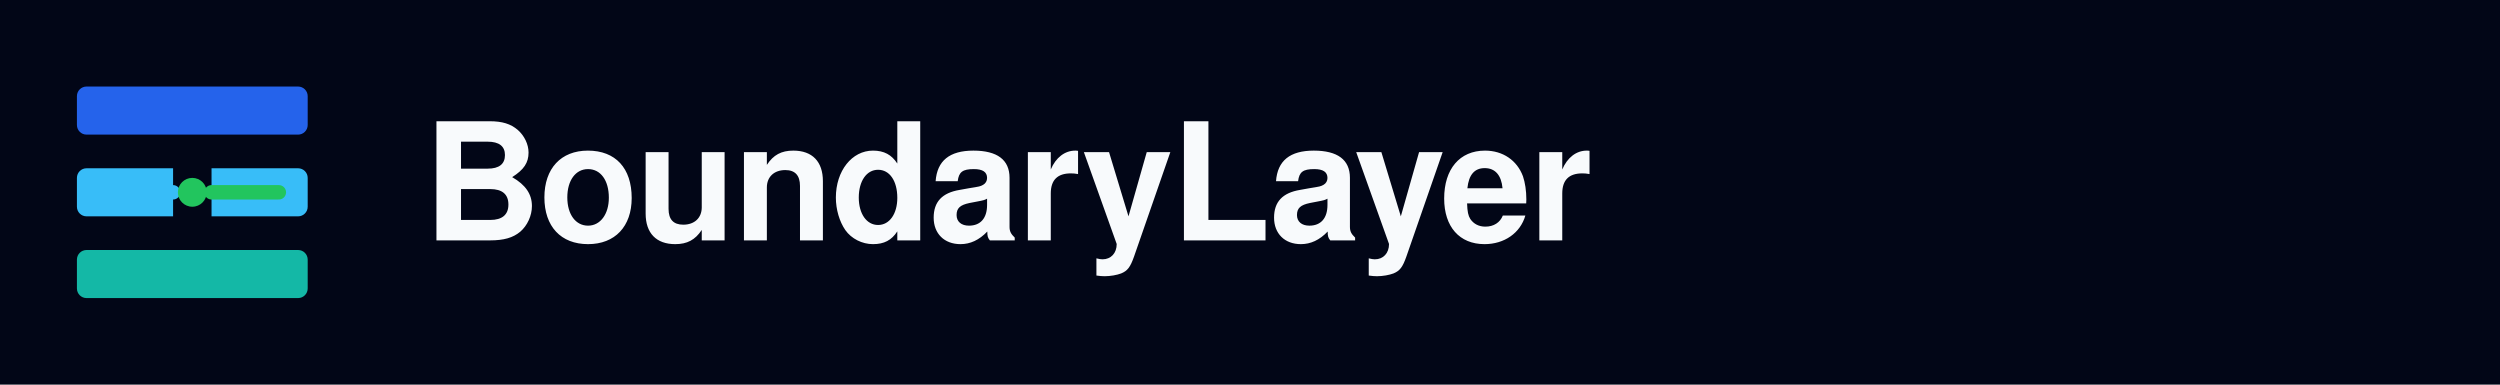
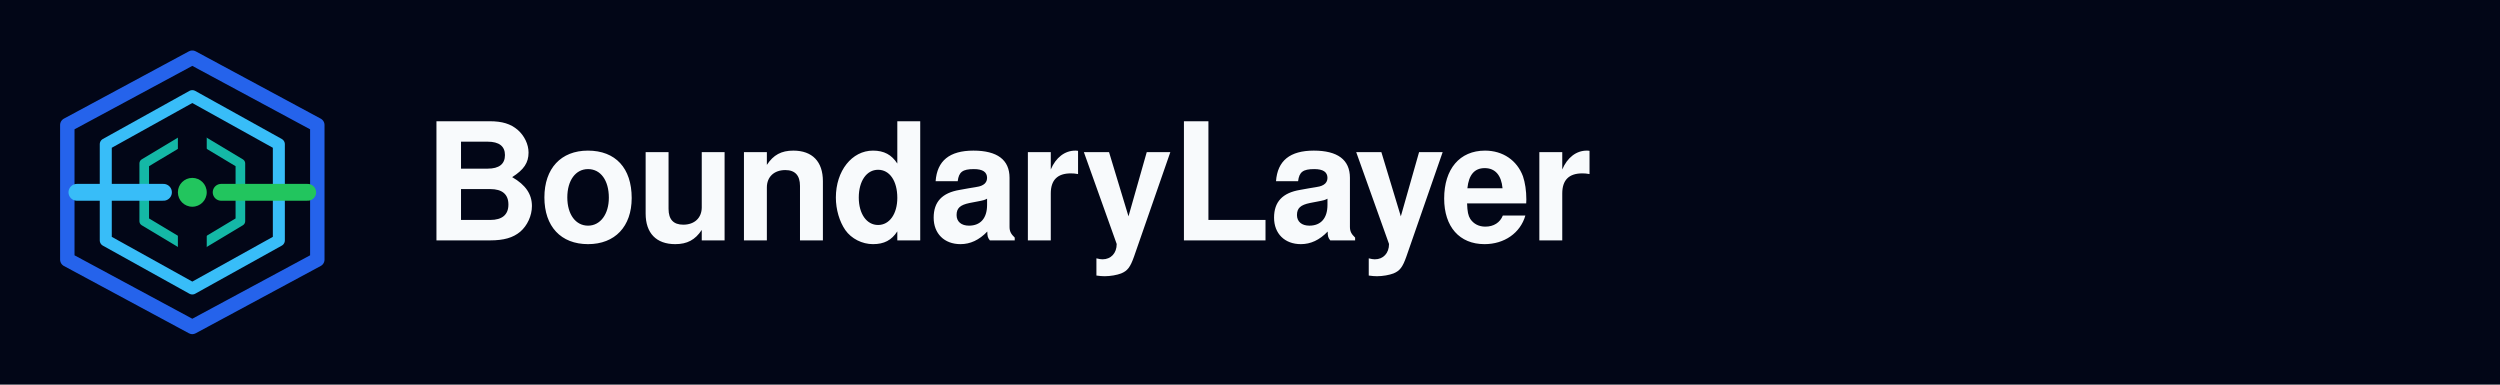
<svg xmlns="http://www.w3.org/2000/svg" viewBox="0 0 520 80" role="img" aria-label="BoundaryLayer logo dark">
  <rect width="520" height="80" fill="#020617" />
  <g transform="translate(8,8)">
-     <rect x="8" y="10" width="48" height="10" rx="2" fill="#2563EB" />
-     <rect x="8" y="27" width="48" height="10" rx="2" fill="#38BDF8" />
-     <rect x="8" y="44" width="48" height="10" rx="2" fill="#14B8A6" />
-     <rect x="28" y="24" width="8" height="16" rx="1" fill="#020617" />
-     <path d="M14 32 L28 32" stroke="#38BDF8" stroke-width="3" stroke-linecap="round" />
-     <path d="M36 32 L50 32" stroke="#22C55E" stroke-width="3" stroke-linecap="round" />
+     <polygon points="32,4 58,18 58,46 32,60 6,46 6,18" fill="none" stroke="#2563EB" stroke-width="3" stroke-linejoin="round" />
+     <polygon points="32,12 50,22 50,42 32,52 14,42 14,22" fill="none" stroke="#38BDF8" stroke-width="2.5" stroke-linejoin="round" />
+     <polygon points="32,20 42,26 42,38 32,44 22,38 22,26" fill="none" stroke="#14B8A6" stroke-width="2" stroke-linejoin="round" />
+     <rect x="29" y="18" width="6" height="28" fill="#020617" />
+     <line x1="8" y1="32" x2="26" y2="32" stroke="#38BDF8" stroke-width="3.5" stroke-linecap="round" />
+     <line x1="38" y1="32" x2="56" y2="32" stroke="#22C55E" stroke-width="3.5" stroke-linecap="round" />
    <circle cx="32" cy="32" r="3" fill="#22C55E" />
  </g>
  <text x="88" y="50" fill="#F8FAFC" font-family="system-ui, -apple-system, Segoe UI, Helvetica, Arial, sans-serif" font-size="34" font-weight="700" letter-spacing="-0.5">BoundaryLayer</text>
</svg>
